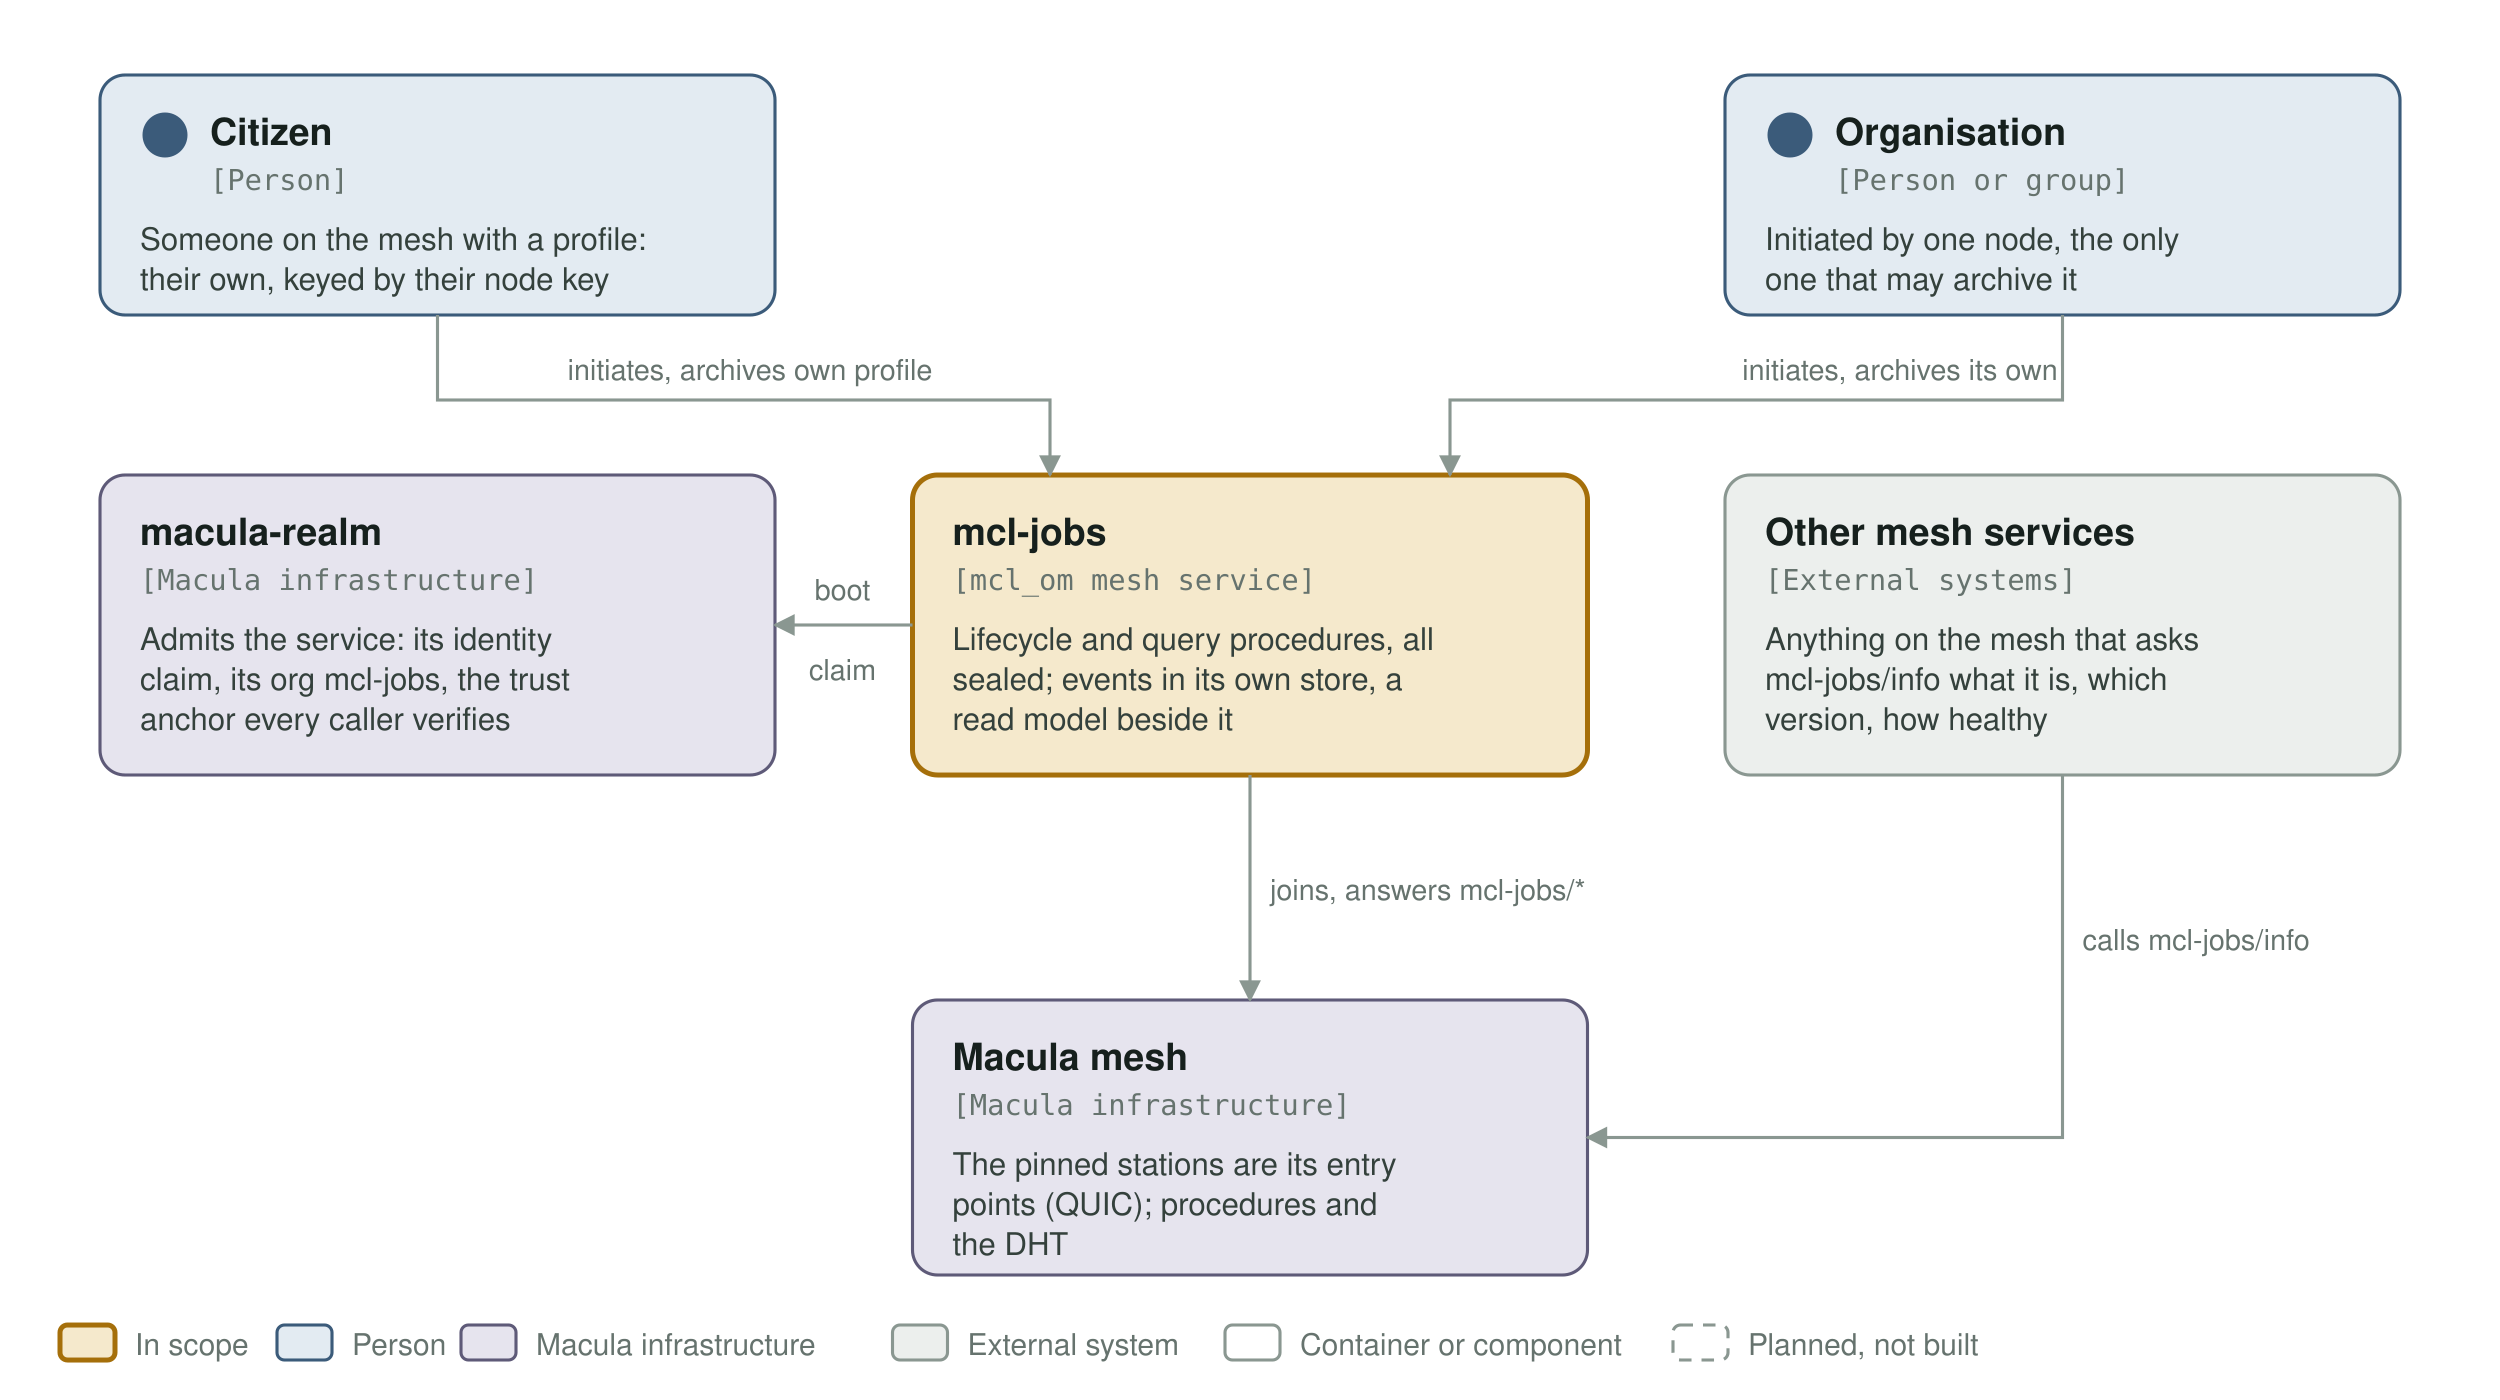
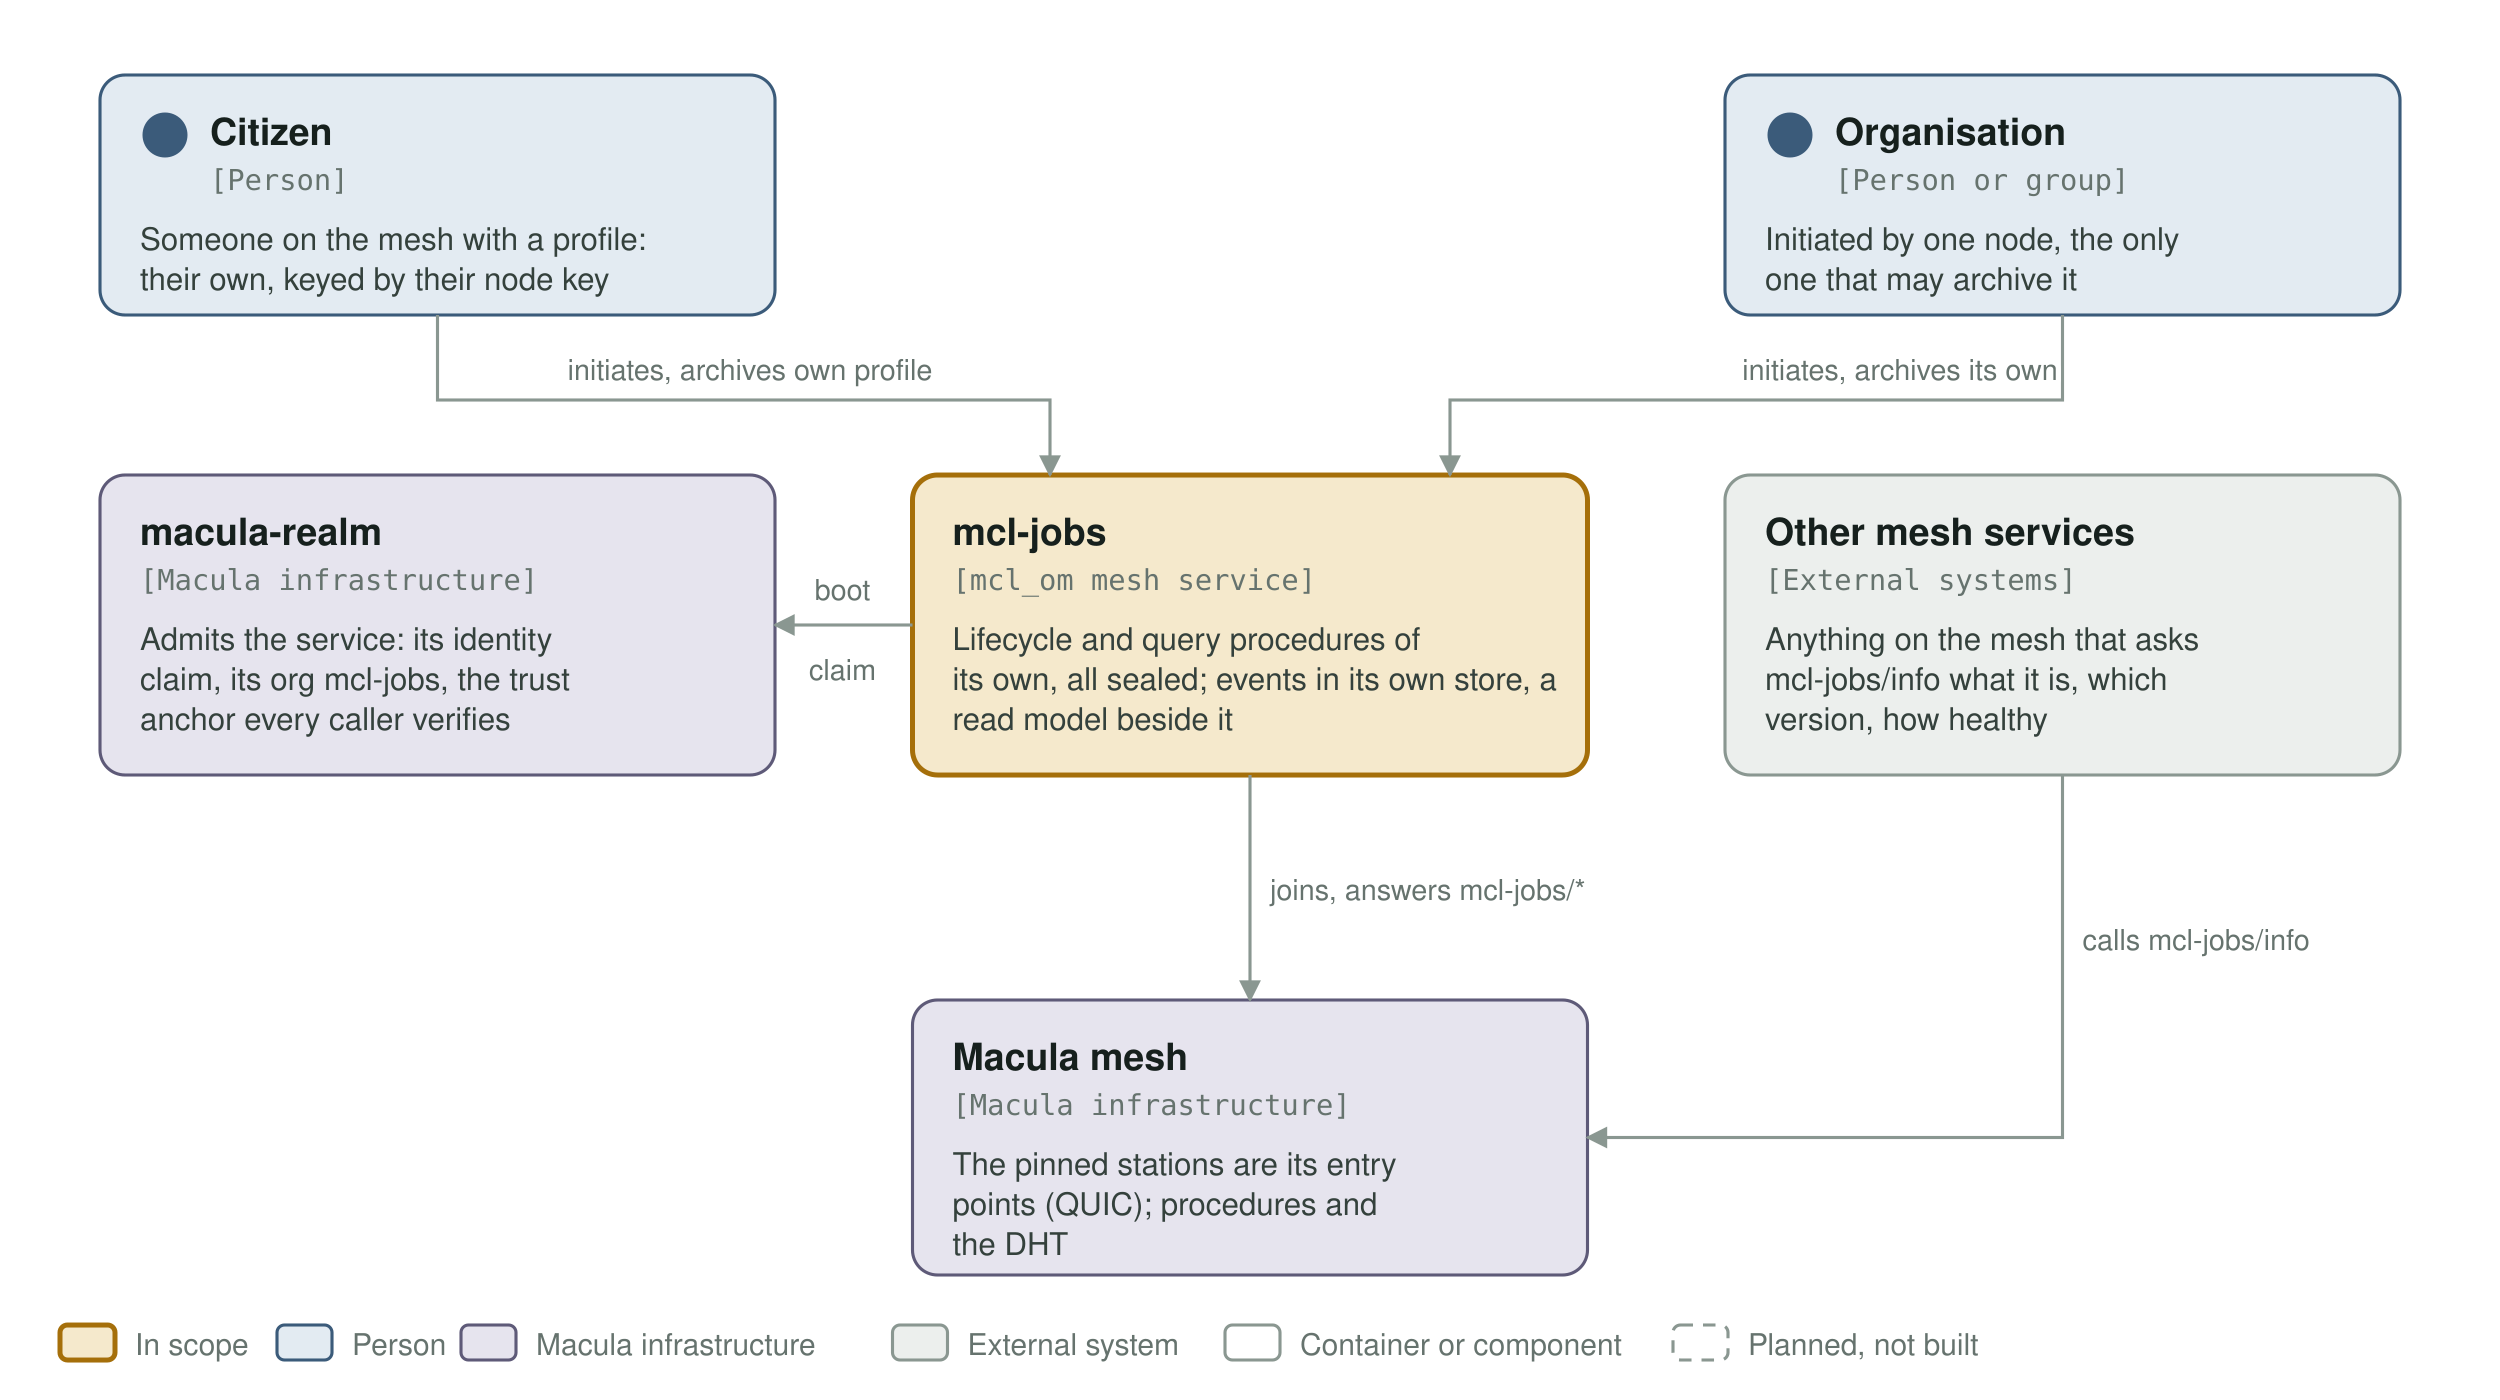
<svg xmlns="http://www.w3.org/2000/svg" viewBox="0 0 1000 560" role="img" aria-label="mcl-jobs system context">
  <style>
.t-name { font-family: "Atkinson Hyperlegible", "Segoe UI", system-ui, -apple-system, Helvetica, Arial, sans-serif; font-size: 15px; font-weight: 700; }
.t-desc { font-family: "Atkinson Hyperlegible", "Segoe UI", system-ui, -apple-system, Helvetica, Arial, sans-serif; font-size: 12.5px; }
.t-rel { font-family: "Atkinson Hyperlegible", "Segoe UI", system-ui, -apple-system, Helvetica, Arial, sans-serif; font-size: 11.5px; paint-order: stroke; stroke-width: 4px; stroke-linejoin: round; }
.t-code { font-family: "JetBrains Mono", ui-monospace, Menlo, Consolas, monospace; font-size: 13px; font-weight: 600; }
.t-type { font-family: "JetBrains Mono", ui-monospace, Menlo, Consolas, monospace; font-size: 11.5px; }
.t-bound { font-family: "JetBrains Mono", ui-monospace, Menlo, Consolas, monospace; font-size: 12px; font-weight: 600; }
.t-leg { font-family: "Atkinson Hyperlegible", "Segoe UI", system-ui, -apple-system, Helvetica, Arial, sans-serif; font-size: 12px; }
.edge { fill: none; stroke-width: 1.25; }
.edge-later { fill: none; stroke-width: 1.25; stroke-dasharray: 5 4; }
.bg { fill: #FFFFFF; }
.b-sys { fill: #F5E9CC; stroke: #A56F0A; stroke-width: 2; }
.b-per { fill: #E3EBF2; stroke: #3B5B7A; stroke-width: 1.25; }
.b-mac { fill: #E6E4EE; stroke: #5E5A78; stroke-width: 1.25; }
.b-ext { fill: #ECEFED; stroke: #8A9791; stroke-width: 1.25; }
.b-cmp { fill: #FFFFFF; stroke: #8A9791; stroke-width: 1.25; }
.b-later { fill: none; stroke: #8A9791; stroke-width: 1.25; stroke-dasharray: 5 4; }
.bound { fill: none; stroke: #B3BDB8; stroke-width: 1; }
.head { fill: #3B5B7A; }
.t-name, .t-code { fill: #16201D; }
.t-type, .t-bound, .t-leg { fill: #66736E; }
.t-desc { fill: #34413C; }
.t-rel { fill: #66736E; stroke: #FFFFFF; }
.edge, .edge-later { stroke: #8A9791; }
.arrowhead { fill: #8A9791; }
@media (prefers-color-scheme: dark) {
.bg { fill: #171F1C; }
.b-sys { fill: #3A2E13; stroke: #E3AA3C; }
.b-per { fill: #1D2A36; stroke: #8EB4D8; }
.b-mac { fill: #26243A; stroke: #A9A4C8; }
.b-ext { fill: #1C2421; stroke: #7D8B85; }
.b-cmp { fill: #171F1C; stroke: #7D8B85; }
.b-later { stroke: #7D8B85; }
.bound { stroke: #4A5752; }
.head { fill: #8EB4D8; }
.t-name, .t-code { fill: #E6ECE9; }
.t-type, .t-bound, .t-leg { fill: #93A09A; }
.t-desc { fill: #C3CDC8; }
.t-rel { fill: #93A09A; stroke: #171F1C; }
.edge, .edge-later { stroke: #7D8B85; }
.arrowhead { fill: #7D8B85; }
}
</style>
  <defs>
    <marker id="a" viewBox="0 0 10 10" refX="9" refY="5" markerWidth="7" markerHeight="7" orient="auto-start-reverse">
      <path class="arrowhead" d="M0 0L10 5L0 10z" />
    </marker>
  </defs>
  <rect class="bg" x="0" y="0" width="1000" height="560" />
  <rect class="b-per" x="40" y="30" width="270" height="96" rx="10" />
  <circle class="head" cx="66" cy="54" r="9" />
  <text class="t-name" x="84" y="58">Citizen</text>
  <text class="t-type" x="84" y="76">[Person]</text>
  <text class="t-desc" x="56" y="100">Someone on the mesh with a profile:</text>
  <text class="t-desc" x="56" y="116">their own, keyed by their node key</text>
  <rect class="b-per" x="690" y="30" width="270" height="96" rx="10" />
  <circle class="head" cx="716" cy="54" r="9" />
  <text class="t-name" x="734" y="58">Organisation</text>
  <text class="t-type" x="734" y="76">[Person or group]</text>
  <text class="t-desc" x="706" y="100">Initiated by one node, the only</text>
  <text class="t-desc" x="706" y="116">one that may archive it</text>
  <rect class="b-sys" x="365" y="190" width="270" height="120" rx="10" />
  <text class="t-name" x="381" y="218">mcl-jobs</text>
  <text class="t-type" x="381" y="236">[mcl_om mesh service]</text>
-   <text class="t-desc" x="381" y="260">Lifecycle and query procedures, all</text>
-   <text class="t-desc" x="381" y="276">sealed; events in its own store, a</text>
+   <text class="t-desc" x="381" y="260">Lifecycle and query procedures of</text>
+   <text class="t-desc" x="381" y="276">its own, all sealed; events in its own store, a</text>
  <text class="t-desc" x="381" y="292">read model beside it</text>
  <rect class="b-mac" x="40" y="190" width="270" height="120" rx="10" />
  <text class="t-name" x="56" y="218">macula-realm</text>
  <text class="t-type" x="56" y="236">[Macula infrastructure]</text>
  <text class="t-desc" x="56" y="260">Admits the service: its identity</text>
  <text class="t-desc" x="56" y="276">claim, its org mcl-jobs, the trust</text>
  <text class="t-desc" x="56" y="292">anchor every caller verifies</text>
  <rect class="b-ext" x="690" y="190" width="270" height="120" rx="10" />
  <text class="t-name" x="706" y="218">Other mesh services</text>
  <text class="t-type" x="706" y="236">[External systems]</text>
  <text class="t-desc" x="706" y="260">Anything on the mesh that asks</text>
  <text class="t-desc" x="706" y="276">mcl-jobs/info what it is, which</text>
  <text class="t-desc" x="706" y="292">version, how healthy</text>
  <rect class="b-mac" x="365" y="400" width="270" height="110" rx="10" />
  <text class="t-name" x="381" y="428">Macula mesh</text>
  <text class="t-type" x="381" y="446">[Macula infrastructure]</text>
  <text class="t-desc" x="381" y="470">The pinned stations are its entry</text>
  <text class="t-desc" x="381" y="486">points (QUIC); procedures and</text>
  <text class="t-desc" x="381" y="502">the DHT</text>
  <path class="edge" d="M175 126V160H420V190" marker-end="url(#a)" />
  <text class="t-rel" x="300" y="152" text-anchor="middle">initiates, archives own profile</text>
  <path class="edge" d="M825 126V160H580V190" marker-end="url(#a)" />
  <text class="t-rel" x="760" y="152" text-anchor="middle">initiates, archives its own</text>
  <path class="edge" d="M365 250H310" marker-end="url(#a)" />
  <text class="t-rel" x="337" y="240" text-anchor="middle">boot</text>
  <text class="t-rel" x="337" y="272" text-anchor="middle">claim</text>
  <path class="edge" d="M500 310V400" marker-end="url(#a)" />
  <text class="t-rel" x="508" y="360">joins, answers mcl-jobs/*</text>
  <path class="edge" d="M825 310V455H635" marker-end="url(#a)" />
  <text class="t-rel" x="833" y="380">calls mcl-jobs/info</text>
  <rect class="b-sys" x="24" y="530" width="22" height="14" rx="3" />
  <text class="t-leg" x="54" y="542">In scope</text>
  <rect class="b-per" x="110.8" y="530" width="22" height="14" rx="3" />
  <text class="t-leg" x="140.8" y="542">Person</text>
  <rect class="b-mac" x="184.4" y="530" width="22" height="14" rx="3" />
  <text class="t-leg" x="214.4" y="542">Macula infrastructure</text>
  <rect class="b-ext" x="357.0" y="530" width="22" height="14" rx="3" />
  <text class="t-leg" x="387.0" y="542">External system</text>
  <rect class="b-cmp" x="490.0" y="530" width="22" height="14" rx="3" />
  <text class="t-leg" x="520.0" y="542">Container or component</text>
  <rect class="b-later" x="669.2" y="530" width="22" height="14" rx="3" />
  <text class="t-leg" x="699.2" y="542">Planned, not built</text>
</svg>
